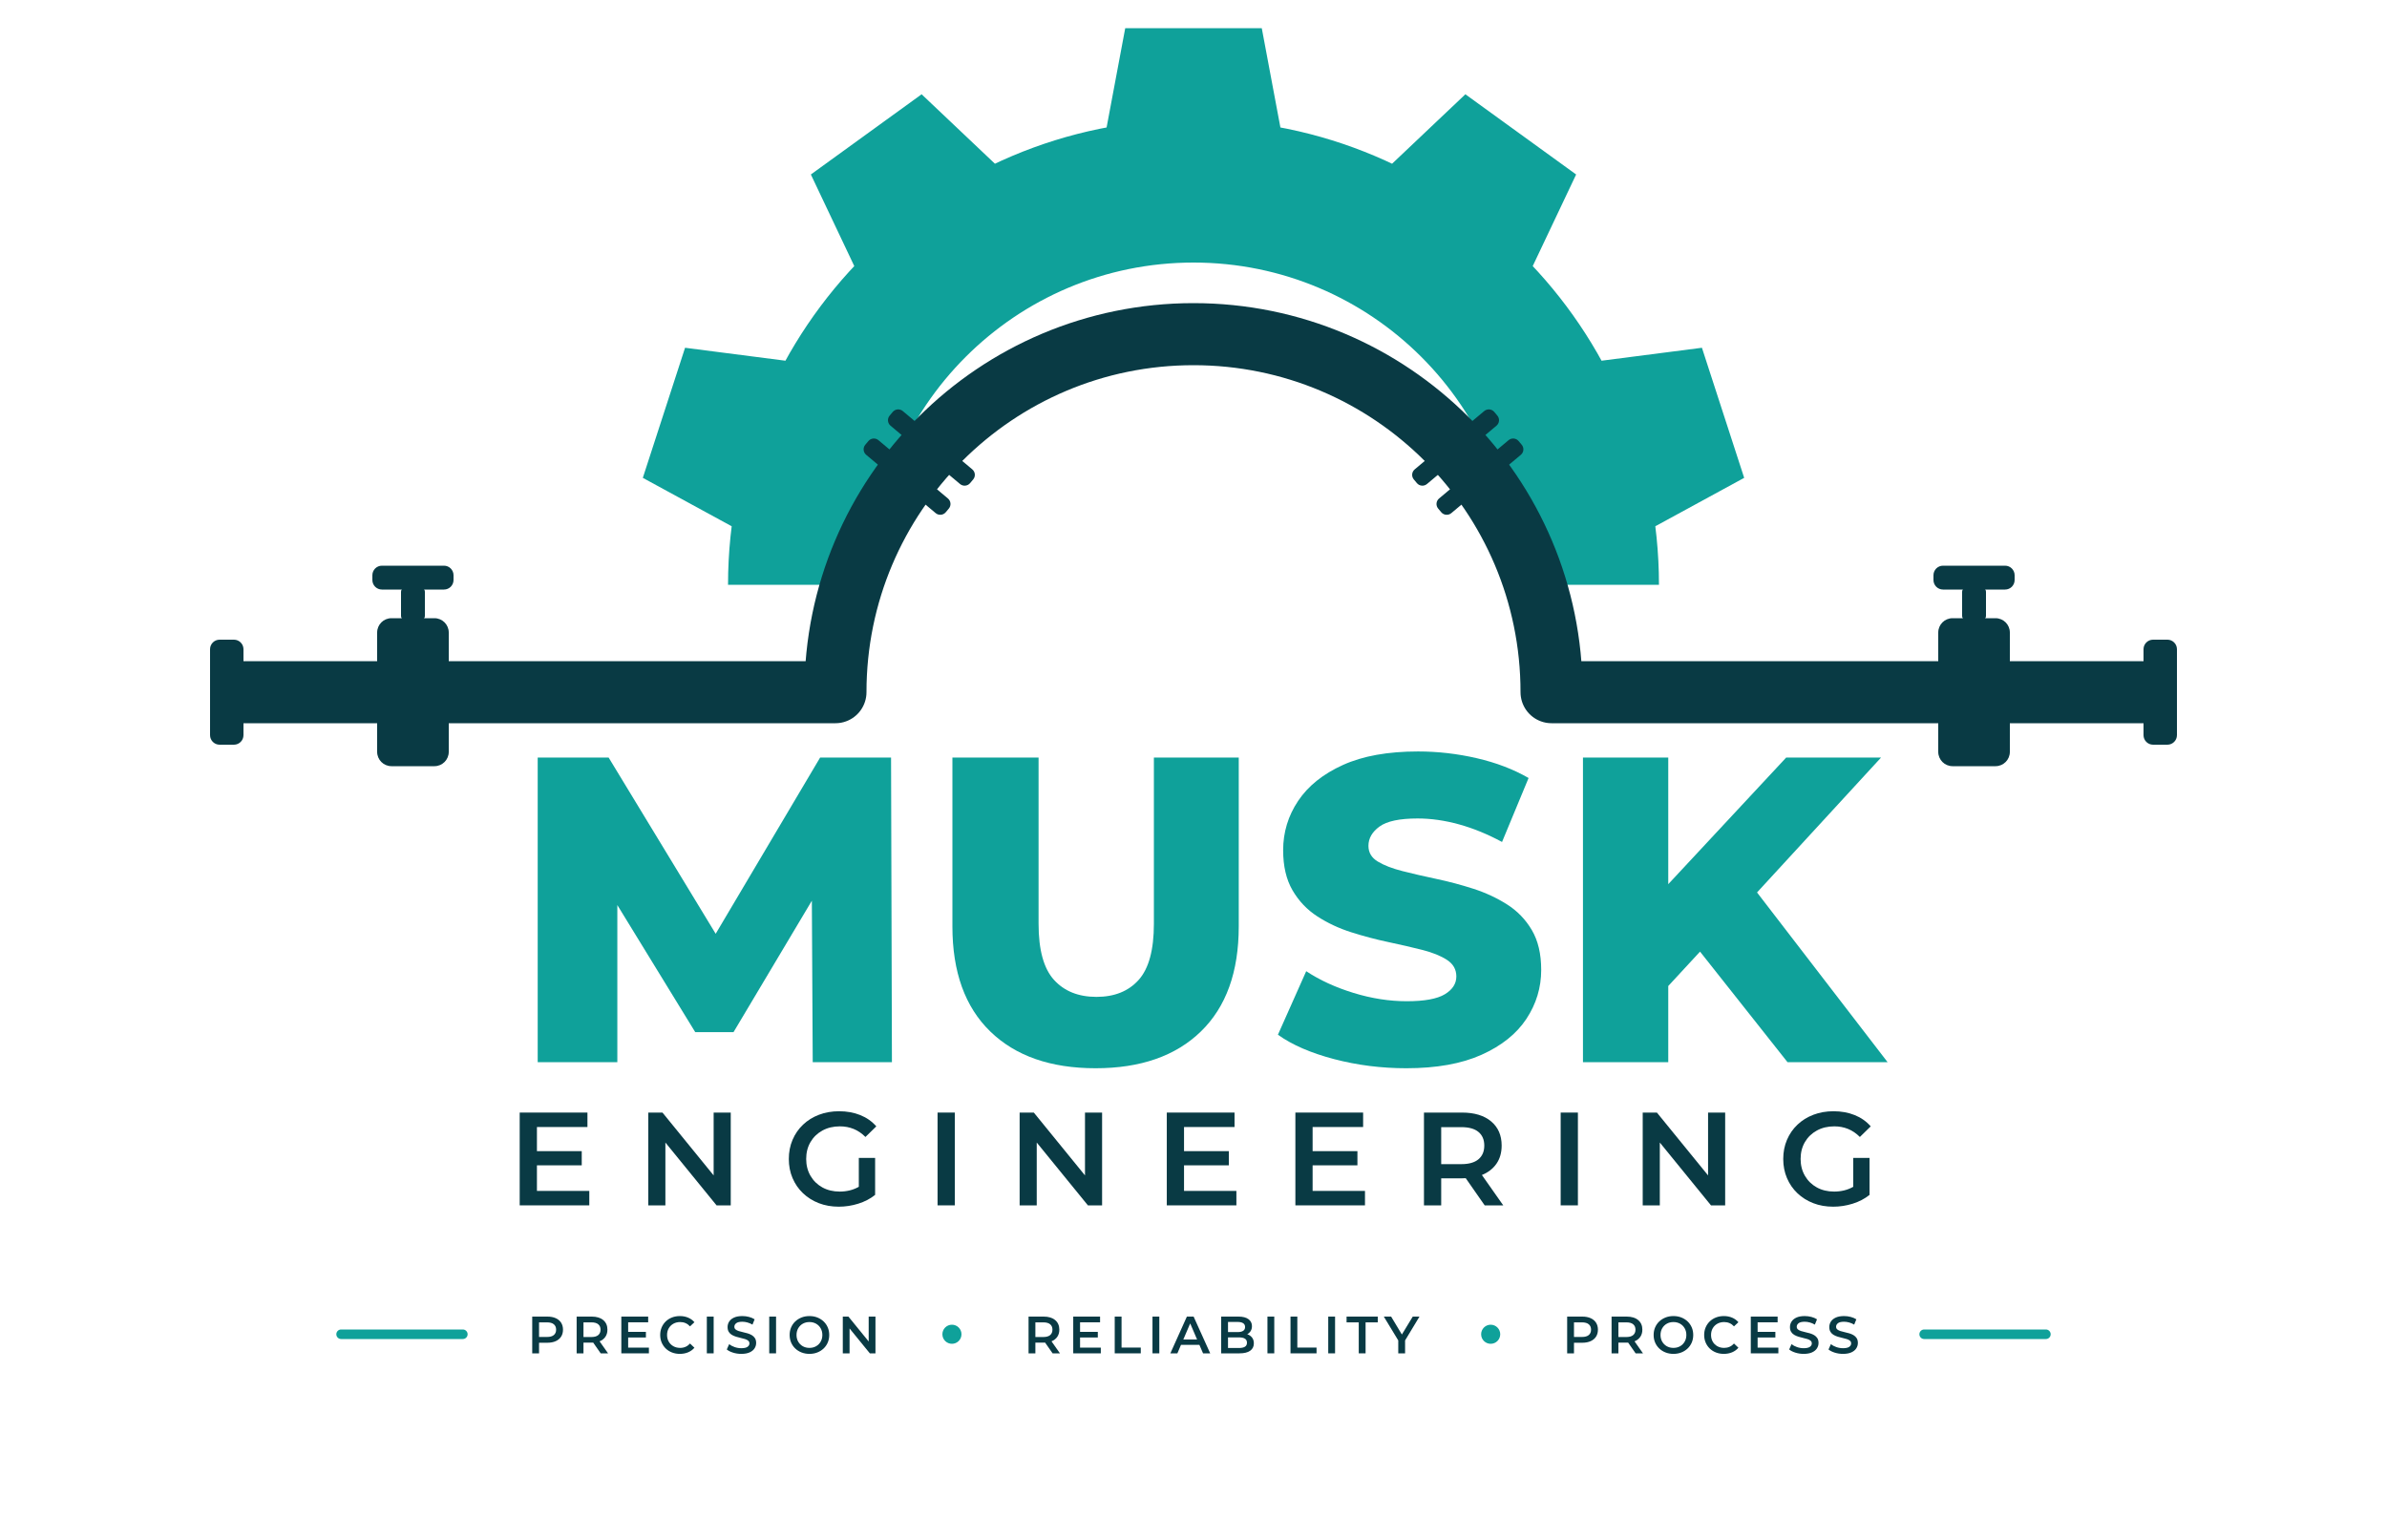
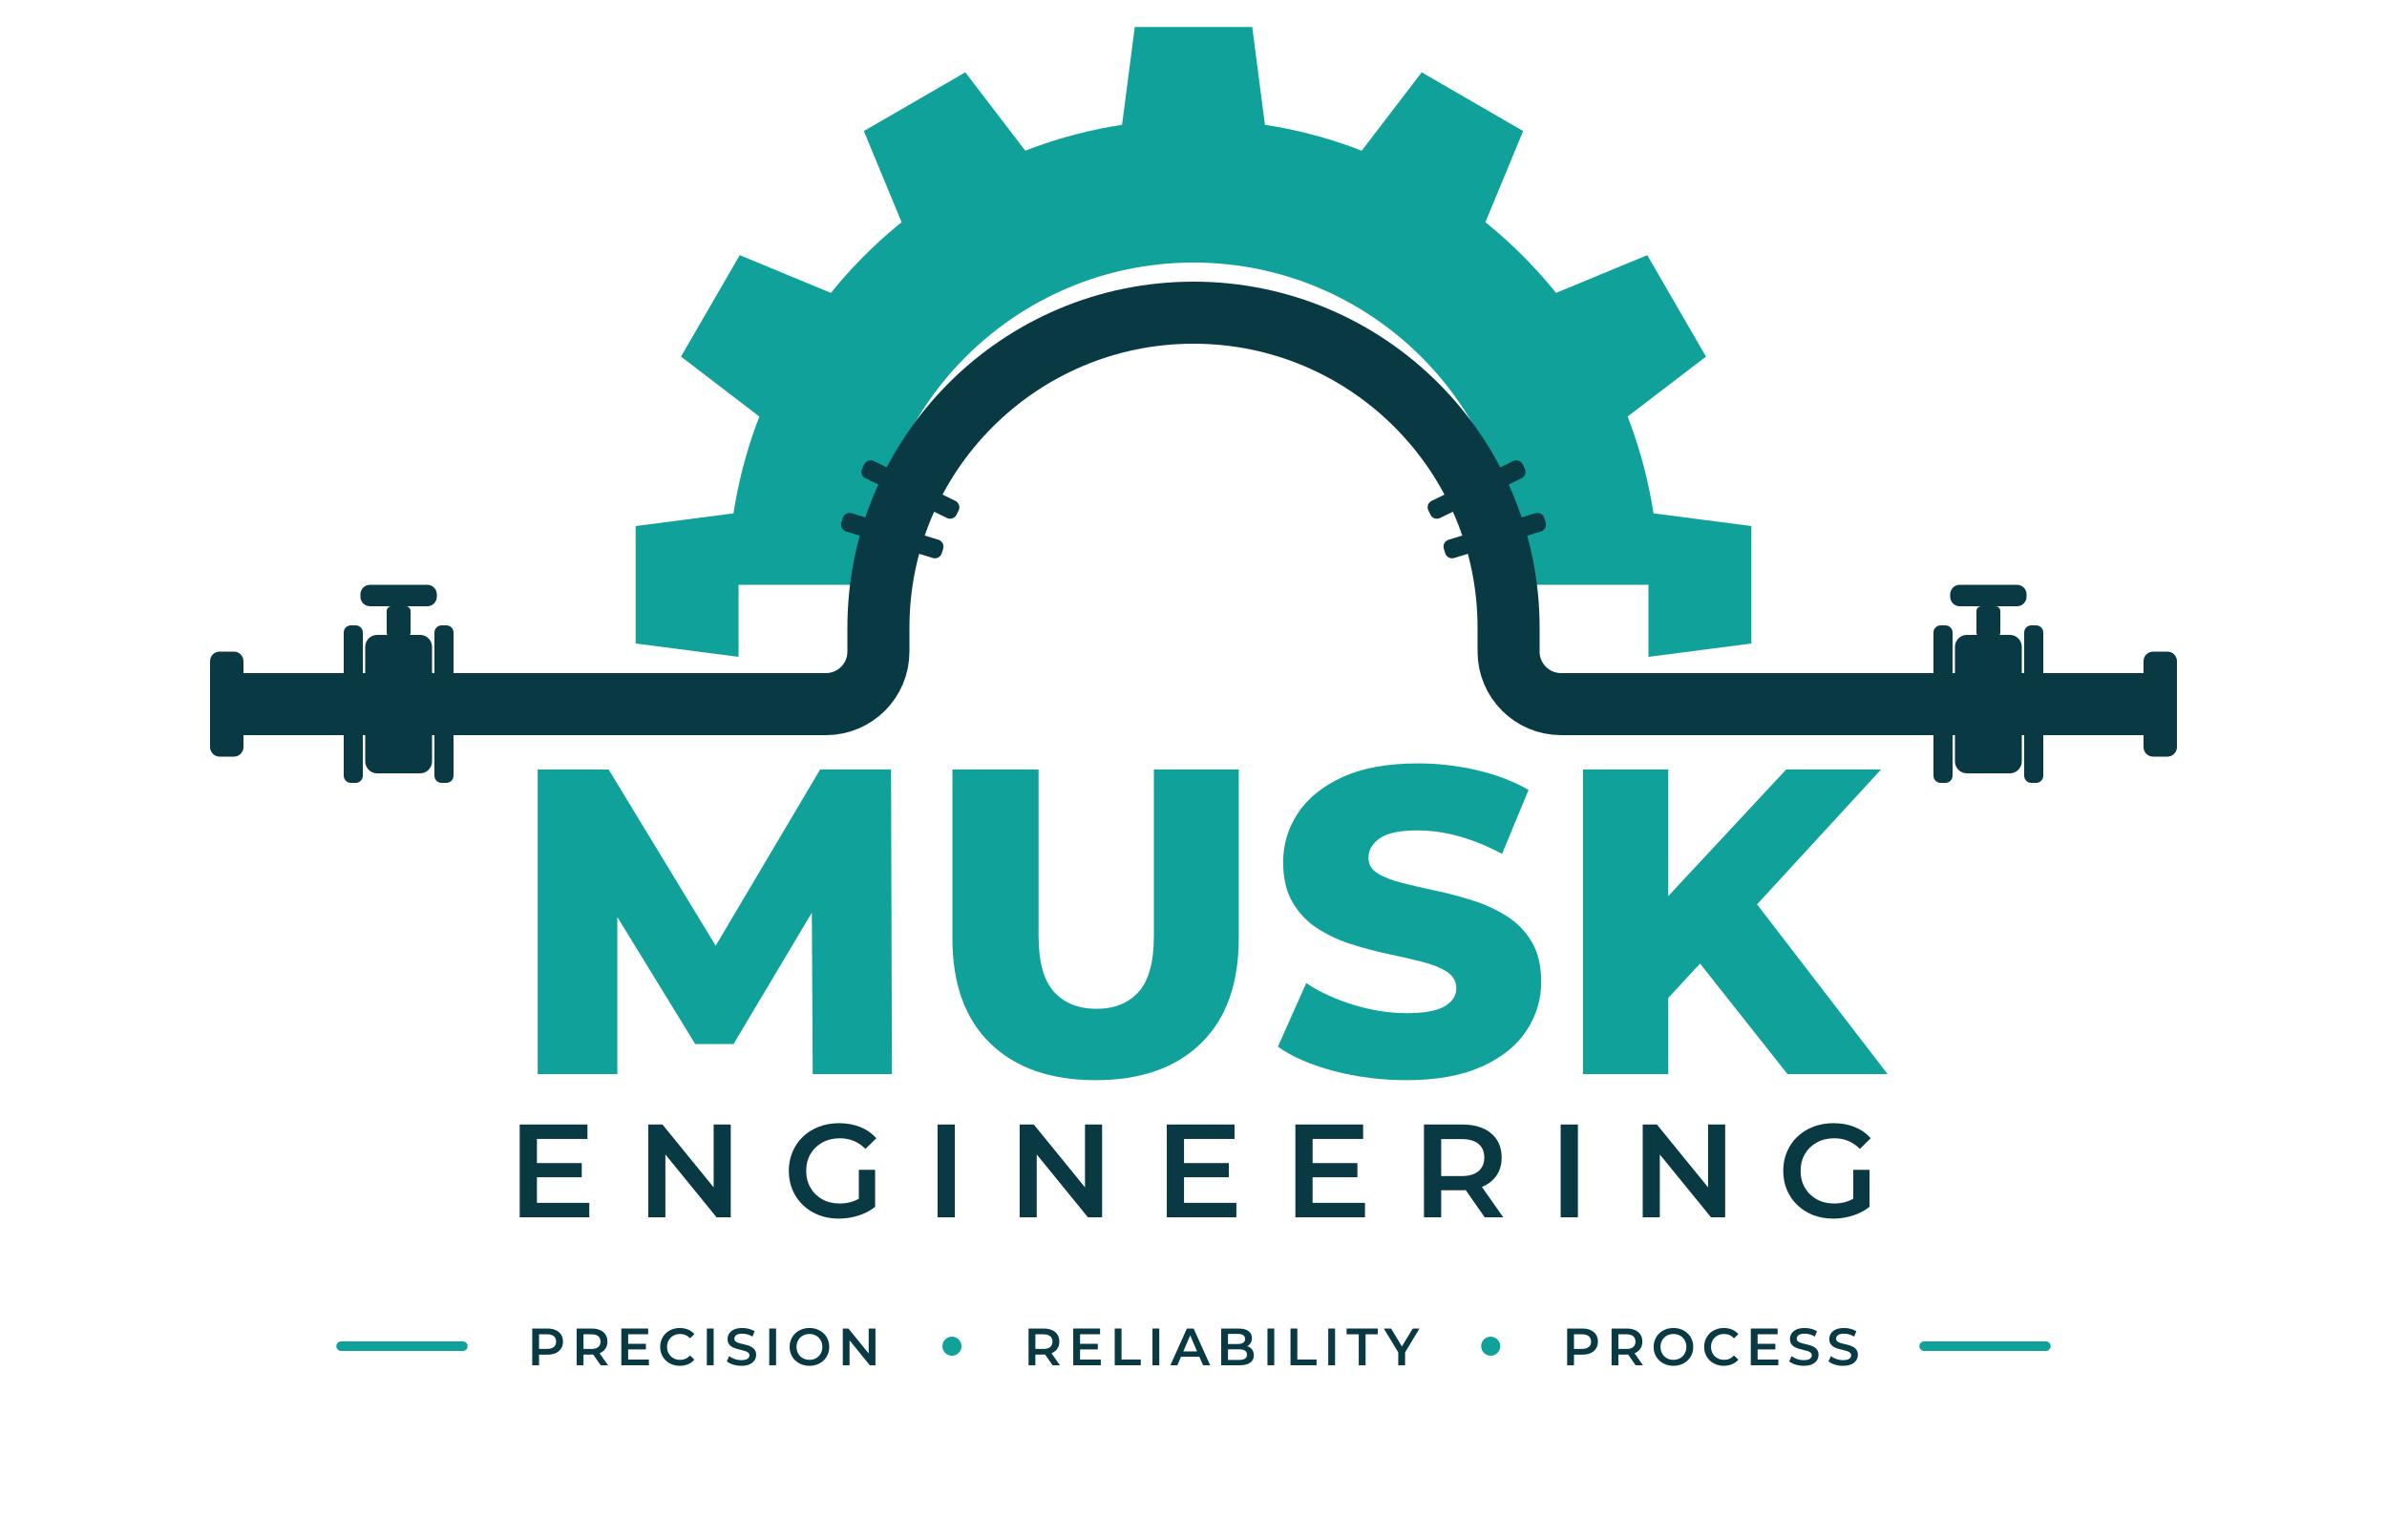
<svg xmlns="http://www.w3.org/2000/svg" viewBox="0 55 1000 645" width="1000" height="645">
-   <path fill="#0FA19A" d="M 305.0 300.0 A 195 195 0 0 1 695.0 300.0 L 635.0 300.0 A 135 135 0 0 0 365.0 300.0 Z M 308.4 276.5 L 269.3 255.2 L 287.0 200.7 L 331.2 206.4 Z M 358.8 168.4 L 339.7 128.1 L 386.1 94.5 L 418.4 125.1 Z M 463.2 110.5 L 471.4 66.8 L 528.6 66.8 L 536.8 110.5 Z M 581.6 125.1 L 613.9 94.5 L 660.3 128.1 L 641.2 168.4 Z M 668.8 206.4 L 713.0 200.7 L 730.7 255.2 L 691.6 276.5 Z" />
-   <path d="M 95 345 L 350 345 A 150 150 0 0 1 650 345 L 905 345" fill="none" stroke="#093A44" stroke-width="26" stroke-linejoin="round" />
-   <rect x="-4.0" y="-22.0" width="8.0" height="44.0" rx="3" fill="#093A44" transform="translate(380.0,254.7) rotate(-50.0)" />
-   <rect x="-4.0" y="-22.0" width="8.0" height="44.0" rx="3" fill="#093A44" transform="translate(390.2,242.5) rotate(-50.0)" />
-   <rect x="-4.0" y="-22.0" width="8.0" height="44.0" rx="3" fill="#093A44" transform="translate(609.8,242.5) rotate(50.0)" />
-   <rect x="-4.0" y="-22.0" width="8.0" height="44.0" rx="3" fill="#093A44" transform="translate(620.0,254.7) rotate(50.0)" />
-   <rect x="88.0" y="323.0" width="14.0" height="44.0" rx="4" fill="#093A44" />
-   <rect x="158.0" y="314.0" width="30.0" height="62.0" rx="6" fill="#093A44" />
-   <rect x="168.0" y="301.0" width="10.0" height="14.0" rx="2" fill="#093A44" />
-   <rect x="156.0" y="292.0" width="34.0" height="10.0" rx="4" fill="#093A44" />
-   <rect x="898.0" y="323.0" width="14.0" height="44.0" rx="4" fill="#093A44" />
-   <rect x="812.0" y="314.0" width="30.0" height="62.0" rx="6" fill="#093A44" />
-   <rect x="822.0" y="301.0" width="10.0" height="14.0" rx="2" fill="#093A44" />
-   <rect x="810.0" y="292.0" width="34.0" height="10.0" rx="4" fill="#093A44" />
-   <g transform="translate(212.50,500.00)" fill="#0FA19A">
+   <path fill="#0FA19A" d="M 305.0 300.0 A 195 195 0 0 1 695.0 300.0 L 635.0 300.0 A 135 135 0 0 0 365.0 300.0 Z M 309.4 330.2 L 266.3 324.6 L 266.3 275.4 L 309.4 269.8 Z M 319.8 230.8 L 285.3 204.4 L 309.9 161.9 L 350.0 178.5 Z M 378.5 150.0 L 361.9 109.9 L 404.4 85.3 L 430.8 119.8 Z M 469.8 109.4 L 475.4 66.3 L 524.6 66.3 L 530.2 109.4 Z M 569.2 119.8 L 595.6 85.3 L 638.1 109.9 L 621.5 150.0 Z M 650.0 178.5 L 690.1 161.9 L 714.7 204.4 L 680.2 230.8 Z M 690.6 269.8 L 733.7 275.4 L 733.7 324.6 L 690.6 330.2 Z" />
+   <path d="M 95 350 L 346 350 A 22 22 0 0 0 368 328 L 368 318 A 132 132 0 0 1 632 318 L 632 328 A 22 22 0 0 0 654 350 L 905 350" fill="none" stroke="#093A44" stroke-width="26" stroke-linejoin="round" />
+   <rect x="-22.0" y="-4.0" width="44.0" height="8.0" rx="3" fill="#093A44" transform="translate(373.8,279.4) rotate(197.0)" />
+   <rect x="-22.0" y="-4.0" width="44.0" height="8.0" rx="3" fill="#093A44" transform="translate(381.4,260.1) rotate(206.0)" />
+   <rect x="-22.0" y="-4.0" width="44.0" height="8.0" rx="3" fill="#093A44" transform="translate(626.2,279.4) rotate(343.0)" />
+   <rect x="-22.0" y="-4.0" width="44.0" height="8.0" rx="3" fill="#093A44" transform="translate(618.6,260.1) rotate(334.0)" />
+   <rect x="88.0" y="328.0" width="14.0" height="44.0" rx="4" fill="#093A44" />
+   <rect x="144.0" y="317.0" width="8.0" height="66.0" rx="3" fill="#093A44" />
+   <rect x="182.0" y="317.0" width="8.0" height="66.0" rx="3" fill="#093A44" />
+   <rect x="153.0" y="321.0" width="28.0" height="58.0" rx="5" fill="#093A44" />
+   <rect x="162.0" y="309.0" width="10.0" height="13.0" rx="2" fill="#093A44" />
+   <rect x="151.0" y="300.0" width="32.0" height="9.0" rx="4" fill="#093A44" />
+   <rect x="898.0" y="328.0" width="14.0" height="44.0" rx="4" fill="#093A44" />
+   <rect x="810.0" y="317.0" width="8.0" height="66.0" rx="3" fill="#093A44" />
+   <rect x="848.0" y="317.0" width="8.0" height="66.0" rx="3" fill="#093A44" />
+   <rect x="819.0" y="321.0" width="28.0" height="58.0" rx="5" fill="#093A44" />
+   <rect x="828.0" y="309.0" width="10.0" height="13.0" rx="2" fill="#093A44" />
+   <rect x="817.0" y="300.0" width="32.0" height="9.0" rx="4" fill="#093A44" />
+   <g transform="translate(212.50,505.00)" fill="#0FA19A">
    <path transform="translate(0.00,0) scale(0.182308,-0.182308)" d="M70 0V700H233L479 295L719 700H882L884 0H702L700 371L520 69H432L253 361V0Z" />
    <path transform="translate(174.83,0) scale(0.182308,-0.182308)" d="M393 -14Q238 -14 151.0 70.5Q64 155 64 312V700H262V318Q262 228 297.5 189.0Q333 150 395 150Q457 150 492.0 189.0Q527 228 527 318V700H722V312Q722 155 635.0 70.5Q548 -14 393 -14Z" />
    <path transform="translate(319.04,0) scale(0.182308,-0.182308)" d="M316 -14Q230 -14 150.0 7.0Q70 28 21 63L86 209Q133 178 195.0 159.0Q257 140 317 140Q378 140 404.5 156.0Q431 172 431 197Q431 221 409.5 235.0Q388 249 352.5 258.0Q317 267 274.5 276.0Q232 285 189.5 298.5Q147 312 111.5 335.0Q76 358 54.5 395.0Q33 432 33 487Q33 549 67.5 600.5Q102 652 170.5 683.0Q239 714 343 714Q411 714 478.0 698.5Q545 683 597 653L536 506Q486 533 437.0 546.5Q388 560 342 560Q280 560 254.5 541.5Q229 523 229 497Q229 474 250.5 461.0Q272 448 307.5 439.0Q343 430 385.5 421.0Q428 412 470.0 398.5Q512 385 547.5 362.5Q583 340 604.5 303.5Q626 267 626 212Q626 151 592.0 99.5Q558 48 489.0 17.0Q420 -14 316 -14Z" />
    <path transform="translate(437.90,0) scale(0.182308,-0.182308)" d="M70 0V700H266V409L537 700H755L470 390L770 0H540L339 254L266 175V0Z" />
  </g>
-   <g transform="translate(212.50,560.00)" fill="#093A44">
+   <g transform="translate(212.50,565.00)" fill="#093A44">
    <path transform="translate(0.00,0) scale(0.055539,-0.055539)" d="M94 0V700H605V591H224V409H562V302H224V109H619V0Z" />
    <path transform="translate(53.87,0) scale(0.055539,-0.055539)" d="M94 0V700H201L587 226V700H716V0H609L223 474V0Z" />
    <path transform="translate(115.52,0) scale(0.055539,-0.055539)" d="M421 -10Q339 -10 270.5 16.5Q202 43 151.0 91.5Q100 140 72.0 206.0Q44 272 44 350Q44 428 72.0 494.0Q100 560 151.0 608.5Q202 657 271.5 683.5Q341 710 423 710Q511 710 583.0 681.0Q655 652 704 596L622 516Q581 557 533.0 576.5Q485 596 429 596Q355 596 297.5 564.5Q240 533 207.5 477.5Q175 422 175 350Q175 279 207.5 223.0Q240 167 297.0 135.5Q354 104 428 104Q466 104 502.0 112.5Q538 121 572 140V358H695V79Q640 35 567.5 12.5Q495 -10 421 -10Z" />
    <path transform="translate(175.06,0) scale(0.055539,-0.055539)" d="M94 0V700H224V0Z" />
    <path transform="translate(209.44,0) scale(0.055539,-0.055539)" d="M94 0V700H201L587 226V700H716V0H609L223 474V0Z" />
    <path transform="translate(271.09,0) scale(0.055539,-0.055539)" d="M94 0V700H605V591H224V409H562V302H224V109H619V0Z" />
    <path transform="translate(324.96,0) scale(0.055539,-0.055539)" d="M94 0V700H605V591H224V409H562V302H224V109H619V0Z" />
    <path transform="translate(378.83,0) scale(0.055539,-0.055539)" d="M94 0V700H381Q521 700 600.5 633.5Q680 567 680 451Q680 371 641.0 314.5Q602 258 531 229L692 0H552L409 205Q396 204 382 204H224V0ZM224 311H376Q462 311 505.5 348.0Q549 385 549 451Q549 517 505.5 553.5Q462 590 376 590H224Z" />
    <path transform="translate(436.10,0) scale(0.055539,-0.055539)" d="M94 0V700H224V0Z" />
    <path transform="translate(470.47,0) scale(0.055539,-0.055539)" d="M94 0V700H201L587 226V700H716V0H609L223 474V0Z" />
    <path transform="translate(532.12,0) scale(0.055539,-0.055539)" d="M421 -10Q339 -10 270.5 16.5Q202 43 151.0 91.5Q100 140 72.0 206.0Q44 272 44 350Q44 428 72.0 494.0Q100 560 151.0 608.5Q202 657 271.5 683.5Q341 710 423 710Q511 710 583.0 681.0Q655 652 704 596L622 516Q581 557 533.0 576.5Q485 596 429 596Q355 596 297.5 564.5Q240 533 207.5 477.5Q175 422 175 350Q175 279 207.5 223.0Q240 167 297.0 135.5Q354 104 428 104Q466 104 502.0 112.5Q538 121 572 140V358H695V79Q640 35 567.5 12.5Q495 -10 421 -10Z" />
  </g>
-   <g transform="translate(220.90,622.00)" fill="#093A44">
+   <g transform="translate(220.90,627.00)" fill="#093A44">
    <path transform="translate(0.00,0) scale(0.022,-0.022)" d="M94 0V700H382Q474 700 541.0 670.0Q608 640 644.0 584.0Q680 528 680 451Q680 374 644.0 318.0Q608 262 541.0 232.0Q474 202 382 202H224V0ZM224 312H376Q462 312 505.5 348.5Q549 385 549 451Q549 517 505.5 553.5Q462 590 376 590H224Z" />
    <path transform="translate(18.61,0) scale(0.022,-0.022)" d="M94 0V700H381Q521 700 600.5 633.5Q680 567 680 451Q680 371 641.0 314.5Q602 258 531 229L692 0H552L409 205Q396 204 382 204H224V0ZM224 311H376Q462 311 505.5 348.0Q549 385 549 451Q549 517 505.5 553.5Q462 590 376 590H224Z" />
    <path transform="translate(37.33,0) scale(0.022,-0.022)" d="M94 0V700H605V591H224V409H562V302H224V109H619V0Z" />
    <path transform="translate(54.71,0) scale(0.022,-0.022)" d="M418 -10Q338 -10 269.5 16.5Q201 43 150.5 91.5Q100 140 72.0 206.0Q44 272 44 350Q44 428 72.0 494.0Q100 560 150.5 608.5Q201 657 269.5 683.5Q338 710 419 710Q505 710 576.0 680.0Q647 650 696 593L612 514Q536 596 425 596Q352 596 295.5 564.5Q239 533 207.0 477.5Q175 422 175 350Q175 278 207.0 222.5Q239 167 295.5 135.5Q352 104 425 104Q537 104 612 187L696 107Q647 50 576.0 20.0Q505 -10 418 -10Z" />
    <path transform="translate(73.15,0) scale(0.022,-0.022)" d="M94 0V700H224V0Z" />
    <path transform="translate(82.81,0) scale(0.022,-0.022)" d="M311 -10Q229 -10 154.0 13.5Q79 37 35 74L80 175Q122 141 184.0 119.5Q246 98 311 98Q393 98 429.5 124.0Q466 150 466 189Q466 221 443.5 240.5Q421 260 384.0 271.5Q347 283 302.5 293.0Q258 303 213.5 316.5Q169 330 132.0 351.5Q95 373 72.5 409.0Q50 445 50 501Q50 558 80.5 605.5Q111 653 173.5 681.5Q236 710 332 710Q395 710 457.0 694.0Q519 678 565 648L524 547Q477 575 427.0 588.5Q377 602 331 602Q250 602 214.5 574.0Q179 546 179 507Q179 475 201.5 456.0Q224 437 261.0 425.0Q298 413 342.5 403.5Q387 394 431.0 381.0Q475 368 512.0 346.0Q549 324 571.5 288.5Q594 253 594 198Q594 142 563.5 94.5Q533 47 470.0 18.5Q407 -10 311 -10Z" />
    <path transform="translate(99.29,0) scale(0.022,-0.022)" d="M94 0V700H224V0Z" />
    <path transform="translate(108.94,0) scale(0.022,-0.022)" d="M421 -10Q340 -10 271.0 17.0Q202 44 151.0 92.5Q100 141 72.0 206.5Q44 272 44 350Q44 428 72.0 493.5Q100 559 151.0 607.5Q202 656 271.0 683.0Q340 710 421 710Q503 710 571.5 683.0Q640 656 691.0 607.5Q742 559 770.0 493.5Q798 428 798 350Q798 272 770.0 206.5Q742 141 691.0 92.5Q640 44 571.5 17.0Q503 -10 421 -10ZM421 104Q492 104 547.5 135.5Q603 167 635.0 223.0Q667 279 667 350Q667 421 635.0 477.0Q603 533 547.5 564.5Q492 596 421 596Q350 596 294.5 564.5Q239 533 207.0 477.0Q175 421 175 350Q175 279 207.0 223.0Q239 167 294.5 135.5Q350 104 421 104Z" />
    <path transform="translate(130.11,0) scale(0.022,-0.022)" d="M94 0V700H201L587 226V700H716V0H609L223 474V0Z" />
  </g>
-   <circle cx="398.8" cy="614.0" r="4" fill="#0FA19A" />
-   <g transform="translate(428.83,622.00)" fill="#093A44">
+   <circle cx="398.8" cy="619.0" r="4" fill="#0FA19A" />
+   <g transform="translate(428.83,627.00)" fill="#093A44">
    <path transform="translate(0.00,0) scale(0.022,-0.022)" d="M94 0V700H381Q521 700 600.5 633.5Q680 567 680 451Q680 371 641.0 314.5Q602 258 531 229L692 0H552L409 205Q396 204 382 204H224V0ZM224 311H376Q462 311 505.5 348.0Q549 385 549 451Q549 517 505.5 553.5Q462 590 376 590H224Z" />
    <path transform="translate(18.72,0) scale(0.022,-0.022)" d="M94 0V700H605V591H224V409H562V302H224V109H619V0Z" />
    <path transform="translate(36.10,0) scale(0.022,-0.022)" d="M94 0V700H224V110H590V0Z" />
    <path transform="translate(51.92,0) scale(0.022,-0.022)" d="M94 0V700H224V0Z" />
    <path transform="translate(61.58,0) scale(0.022,-0.022)" d="M-5 0 310 700H438L754 0H618L548 162H198L129 0ZM242 264H504L373 570Z" />
    <path transform="translate(80.70,0) scale(0.022,-0.022)" d="M94 0V700H422Q548 700 614.0 650.5Q680 601 680 518Q680 464 655.0 424.5Q630 385 590 364Q646 346 681.0 302.0Q716 258 716 190Q716 100 646.5 50.0Q577 0 442 0ZM224 102H434Q507 102 546.0 126.0Q585 150 585 203Q585 255 546.0 279.5Q507 304 434 304H224ZM224 405H408Q476 405 512.5 429.0Q549 453 549 501Q549 550 512.5 574.0Q476 598 408 598H224Z" />
    <path transform="translate(100.08,0) scale(0.022,-0.022)" d="M94 0V700H224V0Z" />
    <path transform="translate(109.74,0) scale(0.022,-0.022)" d="M94 0V700H224V110H590V0Z" />
    <path transform="translate(125.55,0) scale(0.022,-0.022)" d="M94 0V700H224V0Z" />
    <path transform="translate(135.21,0) scale(0.022,-0.022)" d="M236 0V590H4V700H598V590H366V0Z" />
    <path transform="translate(151.10,0) scale(0.022,-0.022)" d="M266 0V246L-9 700H130L335 359L542 700H670L396 246V0Z" />
  </g>
-   <circle cx="624.5" cy="614.0" r="4" fill="#0FA19A" />
-   <g transform="translate(654.47,622.00)" fill="#093A44">
+   <circle cx="624.5" cy="619.0" r="4" fill="#0FA19A" />
+   <g transform="translate(654.47,627.00)" fill="#093A44">
    <path transform="translate(0.00,0) scale(0.022,-0.022)" d="M94 0V700H382Q474 700 541.0 670.0Q608 640 644.0 584.0Q680 528 680 451Q680 374 644.0 318.0Q608 262 541.0 232.0Q474 202 382 202H224V0ZM224 312H376Q462 312 505.5 348.5Q549 385 549 451Q549 517 505.5 553.5Q462 590 376 590H224Z" />
    <path transform="translate(18.61,0) scale(0.022,-0.022)" d="M94 0V700H381Q521 700 600.5 633.5Q680 567 680 451Q680 371 641.0 314.5Q602 258 531 229L692 0H552L409 205Q396 204 382 204H224V0ZM224 311H376Q462 311 505.5 348.0Q549 385 549 451Q549 517 505.5 553.5Q462 590 376 590H224Z" />
    <path transform="translate(37.33,0) scale(0.022,-0.022)" d="M421 -10Q340 -10 271.0 17.0Q202 44 151.0 92.5Q100 141 72.0 206.5Q44 272 44 350Q44 428 72.0 493.5Q100 559 151.0 607.5Q202 656 271.0 683.0Q340 710 421 710Q503 710 571.5 683.0Q640 656 691.0 607.5Q742 559 770.0 493.5Q798 428 798 350Q798 272 770.0 206.5Q742 141 691.0 92.5Q640 44 571.5 17.0Q503 -10 421 -10ZM421 104Q492 104 547.5 135.5Q603 167 635.0 223.0Q667 279 667 350Q667 421 635.0 477.0Q603 533 547.5 564.5Q492 596 421 596Q350 596 294.5 564.5Q239 533 207.0 477.0Q175 421 175 350Q175 279 207.0 223.0Q239 167 294.5 135.5Q350 104 421 104Z" />
    <path transform="translate(58.50,0) scale(0.022,-0.022)" d="M418 -10Q338 -10 269.5 16.5Q201 43 150.5 91.5Q100 140 72.0 206.0Q44 272 44 350Q44 428 72.0 494.0Q100 560 150.5 608.5Q201 657 269.5 683.5Q338 710 419 710Q505 710 576.0 680.0Q647 650 696 593L612 514Q536 596 425 596Q352 596 295.5 564.5Q239 533 207.0 477.5Q175 422 175 350Q175 278 207.0 222.5Q239 167 295.5 135.5Q352 104 425 104Q537 104 612 187L696 107Q647 50 576.0 20.0Q505 -10 418 -10Z" />
    <path transform="translate(76.93,0) scale(0.022,-0.022)" d="M94 0V700H605V591H224V409H562V302H224V109H619V0Z" />
    <path transform="translate(94.31,0) scale(0.022,-0.022)" d="M311 -10Q229 -10 154.0 13.5Q79 37 35 74L80 175Q122 141 184.0 119.5Q246 98 311 98Q393 98 429.5 124.0Q466 150 466 189Q466 221 443.5 240.5Q421 260 384.0 271.5Q347 283 302.5 293.0Q258 303 213.5 316.5Q169 330 132.0 351.5Q95 373 72.5 409.0Q50 445 50 501Q50 558 80.5 605.5Q111 653 173.5 681.5Q236 710 332 710Q395 710 457.0 694.0Q519 678 565 648L524 547Q477 575 427.0 588.5Q377 602 331 602Q250 602 214.5 574.0Q179 546 179 507Q179 475 201.5 456.0Q224 437 261.0 425.0Q298 413 342.5 403.5Q387 394 431.0 381.0Q475 368 512.0 346.0Q549 324 571.5 288.5Q594 253 594 198Q594 142 563.5 94.5Q533 47 470.0 18.5Q407 -10 311 -10Z" />
    <path transform="translate(110.79,0) scale(0.022,-0.022)" d="M311 -10Q229 -10 154.0 13.5Q79 37 35 74L80 175Q122 141 184.0 119.5Q246 98 311 98Q393 98 429.5 124.0Q466 150 466 189Q466 221 443.5 240.5Q421 260 384.0 271.5Q347 283 302.5 293.0Q258 303 213.5 316.5Q169 330 132.0 351.5Q95 373 72.5 409.0Q50 445 50 501Q50 558 80.5 605.5Q111 653 173.5 681.5Q236 710 332 710Q395 710 457.0 694.0Q519 678 565 648L524 547Q477 575 427.0 588.5Q377 602 331 602Q250 602 214.5 574.0Q179 546 179 507Q179 475 201.5 456.0Q224 437 261.0 425.0Q298 413 342.5 403.5Q387 394 431.0 381.0Q475 368 512.0 346.0Q549 324 571.5 288.5Q594 253 594 198Q594 142 563.5 94.5Q533 47 470.0 18.5Q407 -10 311 -10Z" />
  </g>
-   <rect x="140.9" y="612.0" width="55.0" height="4.0" rx="2" fill="#0FA19A" />
-   <rect x="804.1" y="612.0" width="55.0" height="4.0" rx="2" fill="#0FA19A" />
+   <rect x="140.9" y="617.0" width="55.0" height="4.0" rx="2" fill="#0FA19A" />
+   <rect x="804.1" y="617.0" width="55.0" height="4.0" rx="2" fill="#0FA19A" />
</svg>
